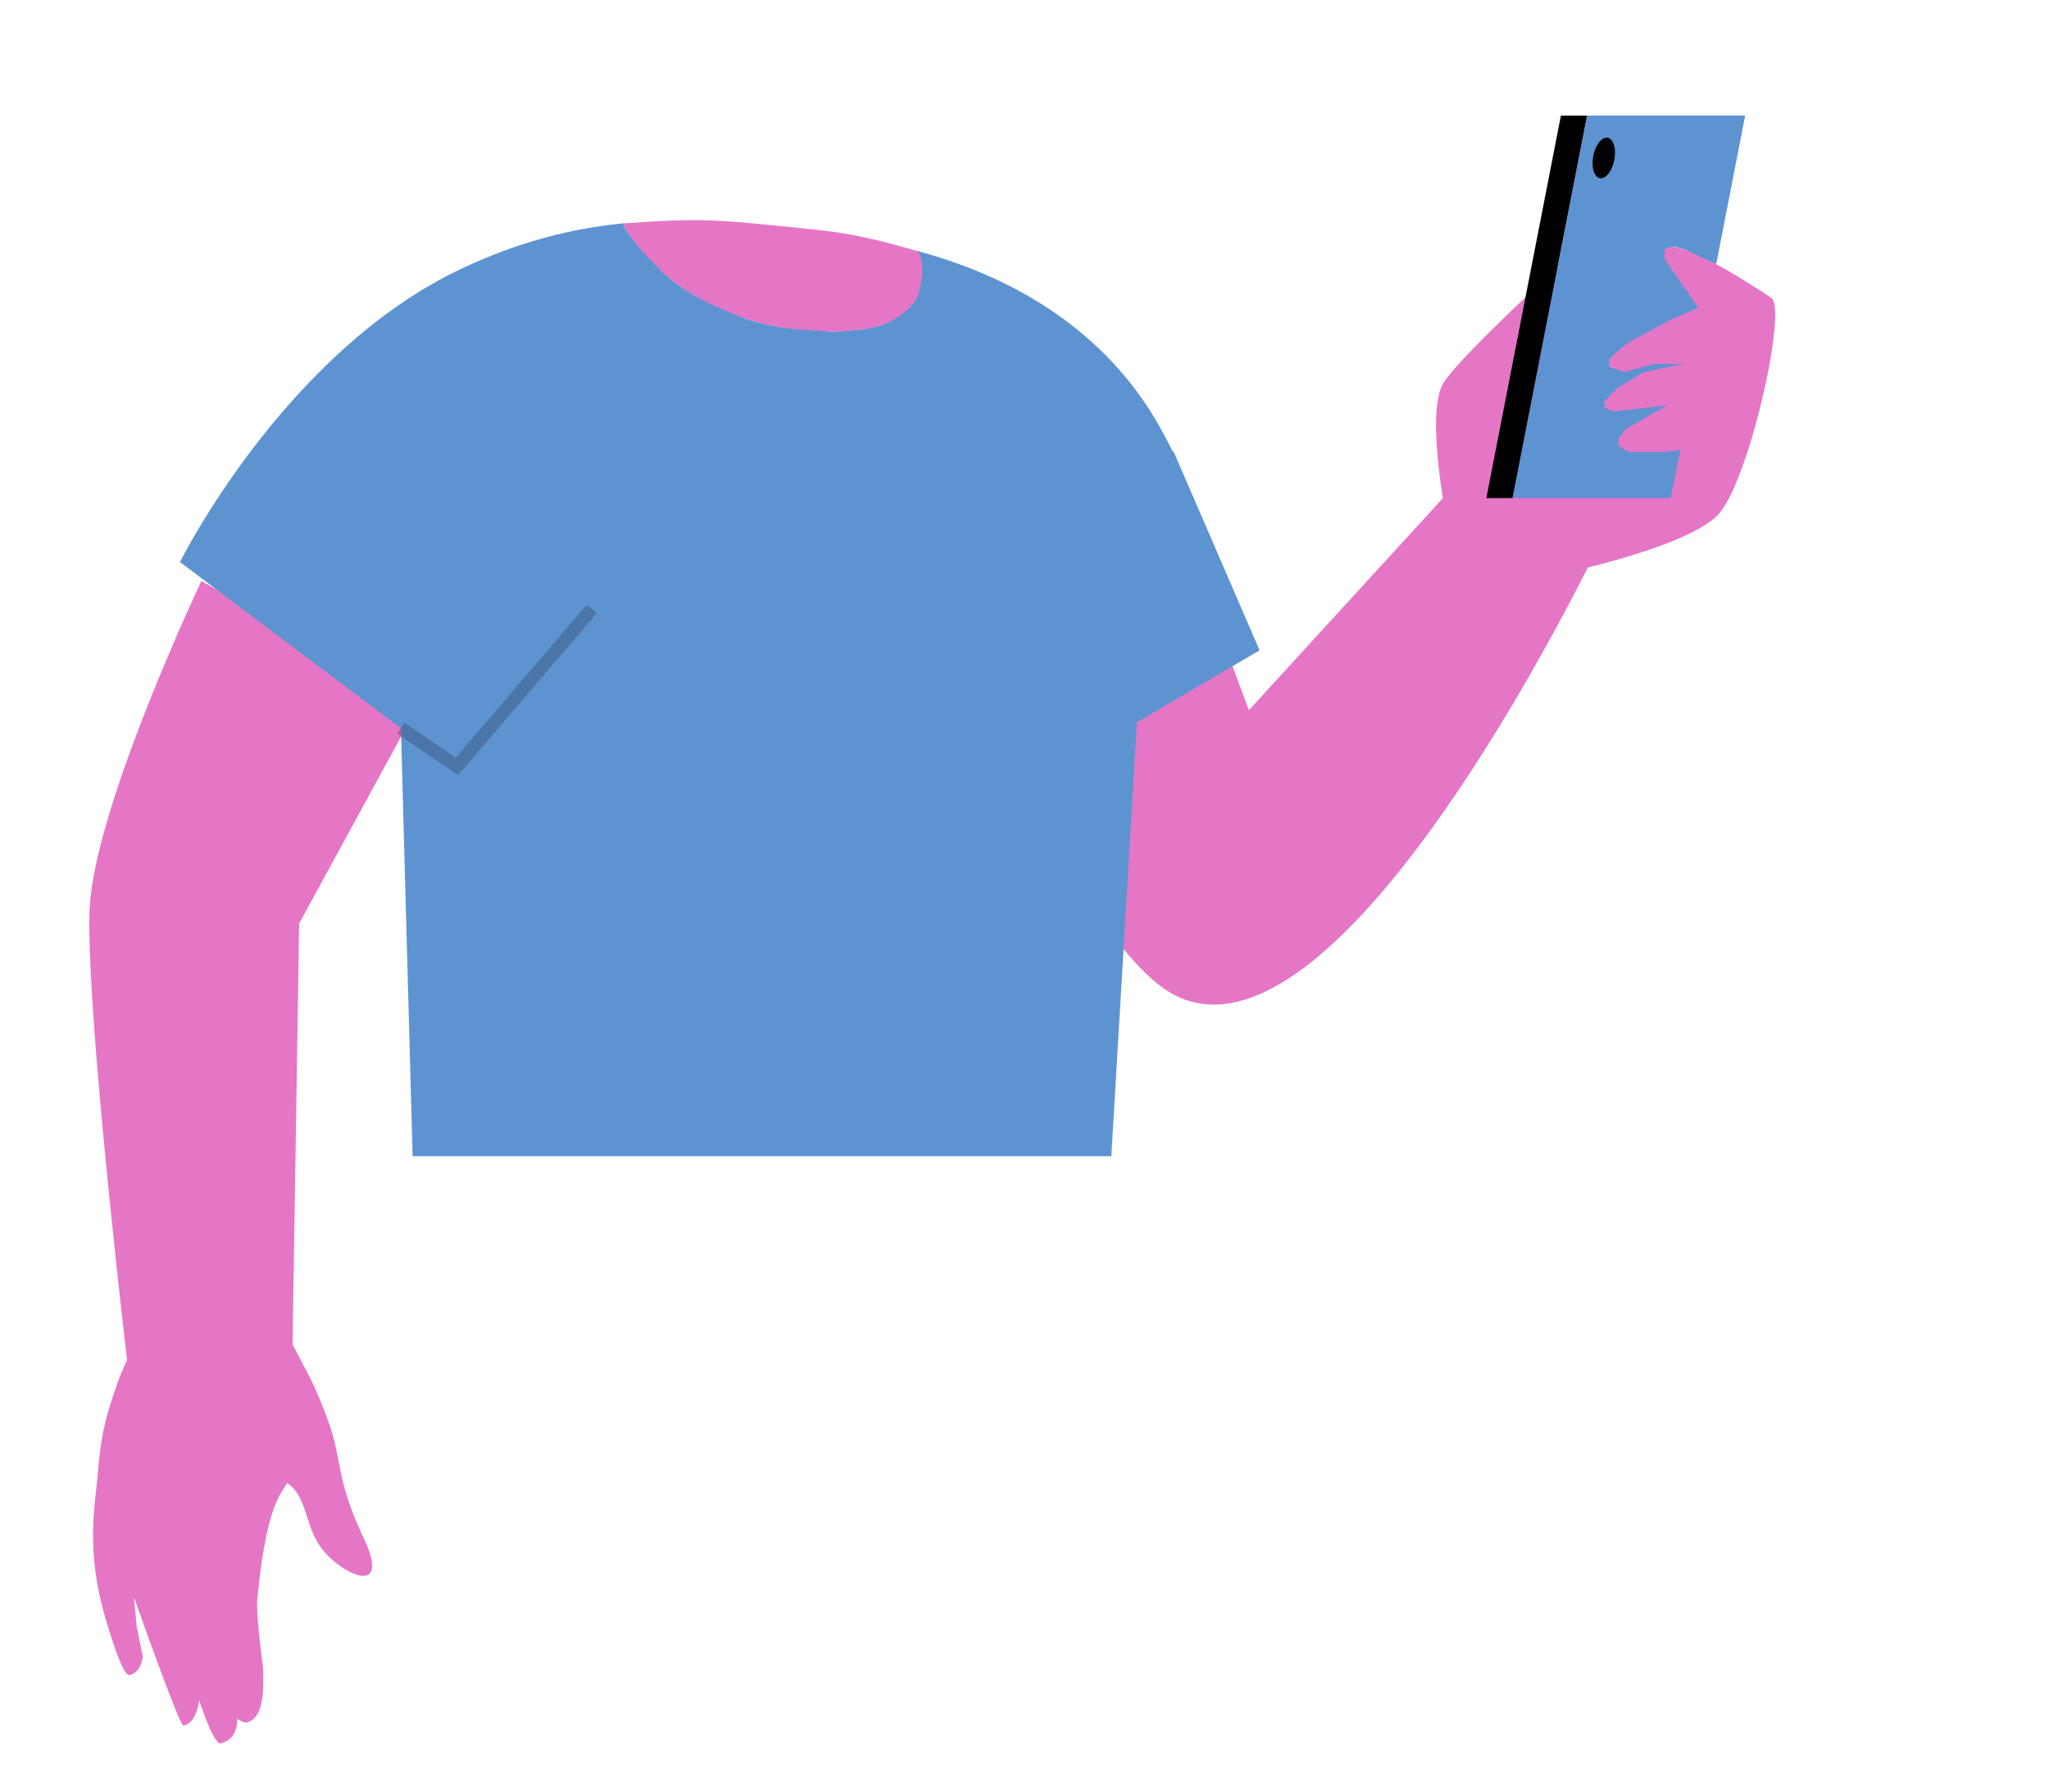
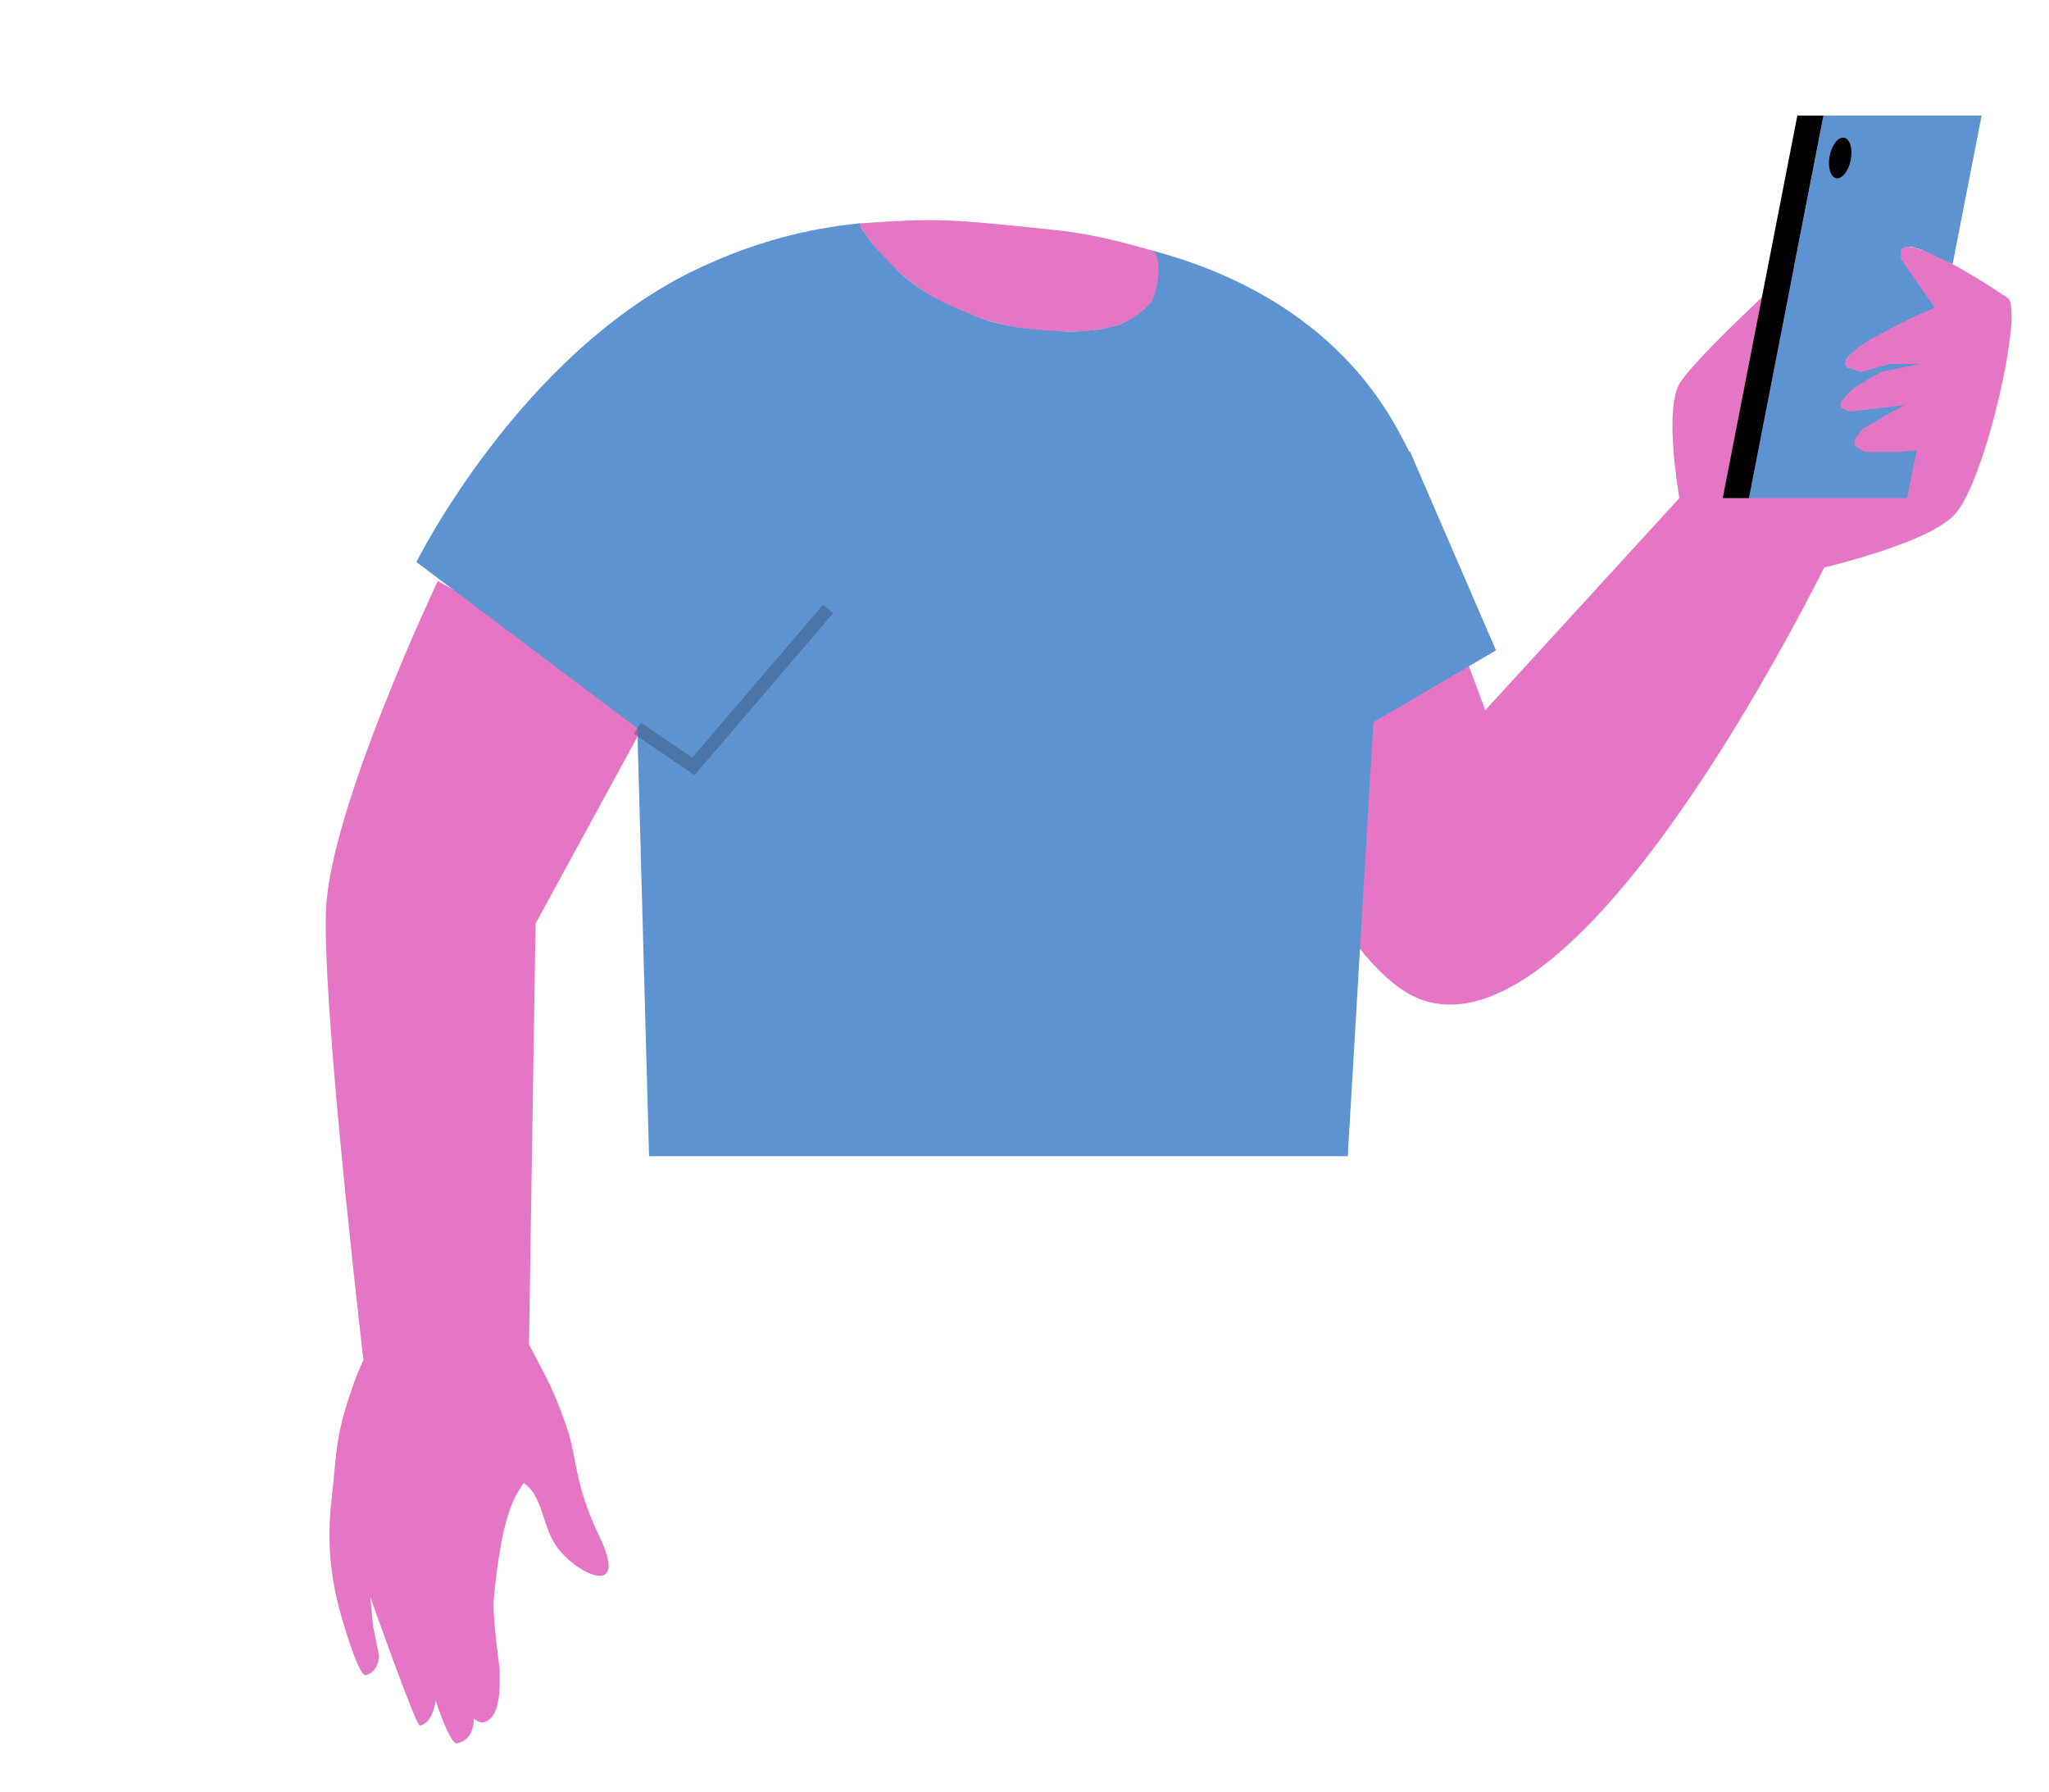
- <svg xmlns="http://www.w3.org/2000/svg" width="780" height="682" viewBox="0 0 780 682" fill="none">
+ <svg xmlns="http://www.w3.org/2000/svg" width="780" height="682" viewBox="-50 0 700 682" fill="none">
  <g id="Man / Body / 5">
    <g id="Group 36">
      <g id="Skin color">
        <path id="Mask" fill-rule="evenodd" clip-rule="evenodd" d="M236.816 85.058C241.436 93.178 261.696 123.198 309.716 126.038C356.096 128.758 352.656 104.058 350.236 95.798C349.153 95.499 348.066 95.197 346.972 94.892C336.773 92.052 325.917 89.029 311.052 87.48C270.468 83.252 267.284 82.942 236.816 85.058ZM604.433 216.016C582.36 259.612 504.876 402.723 449.637 379.897C408.279 362.805 358.767 221.107 358.767 221.107L439.249 172.927L475.413 270.303L549.256 189.609C546.749 173.619 544.74 152.717 549.739 145.348C558.249 132.806 601.305 94.164 601.305 94.164L609.144 159.636L610.513 154.117C610.512 153.81 610.586 153.477 610.741 153.117L610.755 153.086C610.765 153.062 610.776 153.038 610.787 153.013L613.957 140.237C612.626 139.562 612.082 138.599 612.657 137.267C613.124 136.185 614.142 135 615.565 133.754L626.387 90.134C626.387 90.134 629.939 91.723 635.145 94.104C643.52 92.366 673.847 113.105 674.307 113.42L674.313 113.424C680.489 117.436 665.801 183.746 653.871 196.064C645.384 204.827 618.974 212.383 604.433 216.016ZM111.372 511.7L116.302 521.114C116.302 521.114 120.764 528.806 125.436 542.232C127.162 547.194 127.985 551.444 128.847 555.896C130.317 563.487 131.901 571.664 138.27 584.956C149.74 608.892 129.224 599.022 121.868 588.574C119.451 585.14 118.166 581.198 116.934 577.416C115.24 572.215 113.644 567.316 109.334 564.456C109.118 564.802 108.879 565.161 108.619 565.55C105.873 569.665 100.865 577.17 97.96 608.72C97.39 614.914 100.182 635.006 100.182 635.006C100.186 635.454 100.195 635.938 100.204 636.451C100.314 642.835 100.503 653.722 94.196 655.496C92.508 655.972 90.31 654.094 90.31 654.094C90.31 654.094 90.97 661.95 84.008 663.514C81.27 664.128 75.832 647.166 75.832 647.166C75.832 647.166 75.004 655.78 69.804 656.738C68.334 657.008 50.978 607.864 50.978 607.864L52.022 618.964L54.326 630.332C54.326 630.332 54.14 636.452 49.254 637.534C47.314 637.964 43.59 627.758 40.1 615.75C34.672 597.066 34.782 583.026 36.38 569.064C36.767 565.677 37.042 562.742 37.294 560.046C38.299 549.311 38.949 542.371 44.916 525.834C45.809 523.359 47.007 520.518 48.346 517.596C44.249 482.026 32.706 377.908 34.12 345.944C35.834 307.174 76.67 221.108 76.67 221.108L159.576 267.73L113.88 351.482L111.372 511.7Z" fill="#E576C6" />
      </g>
      <g id="T-Shirt">
        <path id="T-Shirt_2" fill-rule="evenodd" clip-rule="evenodd" d="M157.076 440.038H423.056L432.802 274.895L479.485 247.525L446.777 171.887L446.49 171.943C445.127 169.195 443.632 166.341 441.996 163.378C421.698 126.598 386.976 105.858 350.236 95.798C349.643 95.634 349.402 95.518 349.374 95.556C349.303 95.654 350.578 96.732 350.943 100.505C351.452 105.777 349.797 112.933 348.055 115.109C343.949 120.239 337.745 123.151 335.249 123.836C332.752 124.521 330.774 124.919 328.567 125.361C327.019 125.67 318.218 126.325 316.698 126.246C304.175 125.589 298.035 125.006 290.149 123.122C287.358 122.455 284.469 121.694 281.044 120.245C280.401 119.973 279.698 119.682 278.944 119.37C275.242 117.84 270.312 115.802 265.305 112.988C260.011 110.012 254.615 106.087 250.709 102.078C250.331 101.691 249.964 101.314 249.607 100.948C245.505 96.745 242.707 93.878 240.769 91.003C239.457 89.057 238.962 88.41 238.672 88.03C238.495 87.8 238.394 87.668 238.232 87.404C237.802 86.706 237.432 86.09 237.326 85.676C237.212 85.231 237.62 85.042 237.605 84.997C237.595 84.969 237.413 84.998 236.816 85.058C218.096 86.918 197.976 91.778 176.036 102.078C108.176 133.918 68.516 213.918 68.516 213.918L152.616 277.178L157.076 440.038Z" fill="#5E93D1" />
      </g>
      <path id="Stroke 16" opacity="0.201" d="M152.612 277.169L173.946 291.691L225.228 231.795" stroke="black" stroke-width="5" />
      <path id="Phone" d="M639.667 171.294L635.952 189.58H575.774L604.16 44H664.338C662.779 51.999 659.105 70.842 653.317 100.526L641.483 95.025L637.798 94L634.897 94.164L633.639 95.025V98.562L646.503 117.12L636.662 121.42L621.522 129.387L617.147 132.426L615.453 134L614.069 135.244L613.187 136.312L612.657 137.267L612.429 138.507L612.657 139.056L612.92 139.478L613.303 139.859L618.265 141.618L629.586 138.507H640.774L625.84 141.618L616 147.523L612.657 150.685L610.767 153.008V155.134L614.069 156.624L634.897 154.226L628 157.989L623.43 160.832L619.24 163L616 167.193V169.263L617.147 170.478L620.056 172.03H624.492H633.429L639.667 171.294Z" fill="#5E93D1" />
      <path id="Fill 23" fill-rule="evenodd" clip-rule="evenodd" d="M575.767 189.58H565.809L594.195 44H604.151L575.767 189.58Z" fill="#020101" />
      <path id="Fill 34" fill-rule="evenodd" clip-rule="evenodd" d="M614.515 60.903C613.683 65.155 611.217 68.253 609.007 67.819C606.799 67.387 605.681 63.589 606.513 59.337C607.345 55.083 609.811 51.987 612.021 52.419C614.231 52.853 615.347 56.651 614.515 60.903Z" fill="#020101" />
    </g>
  </g>
</svg>
